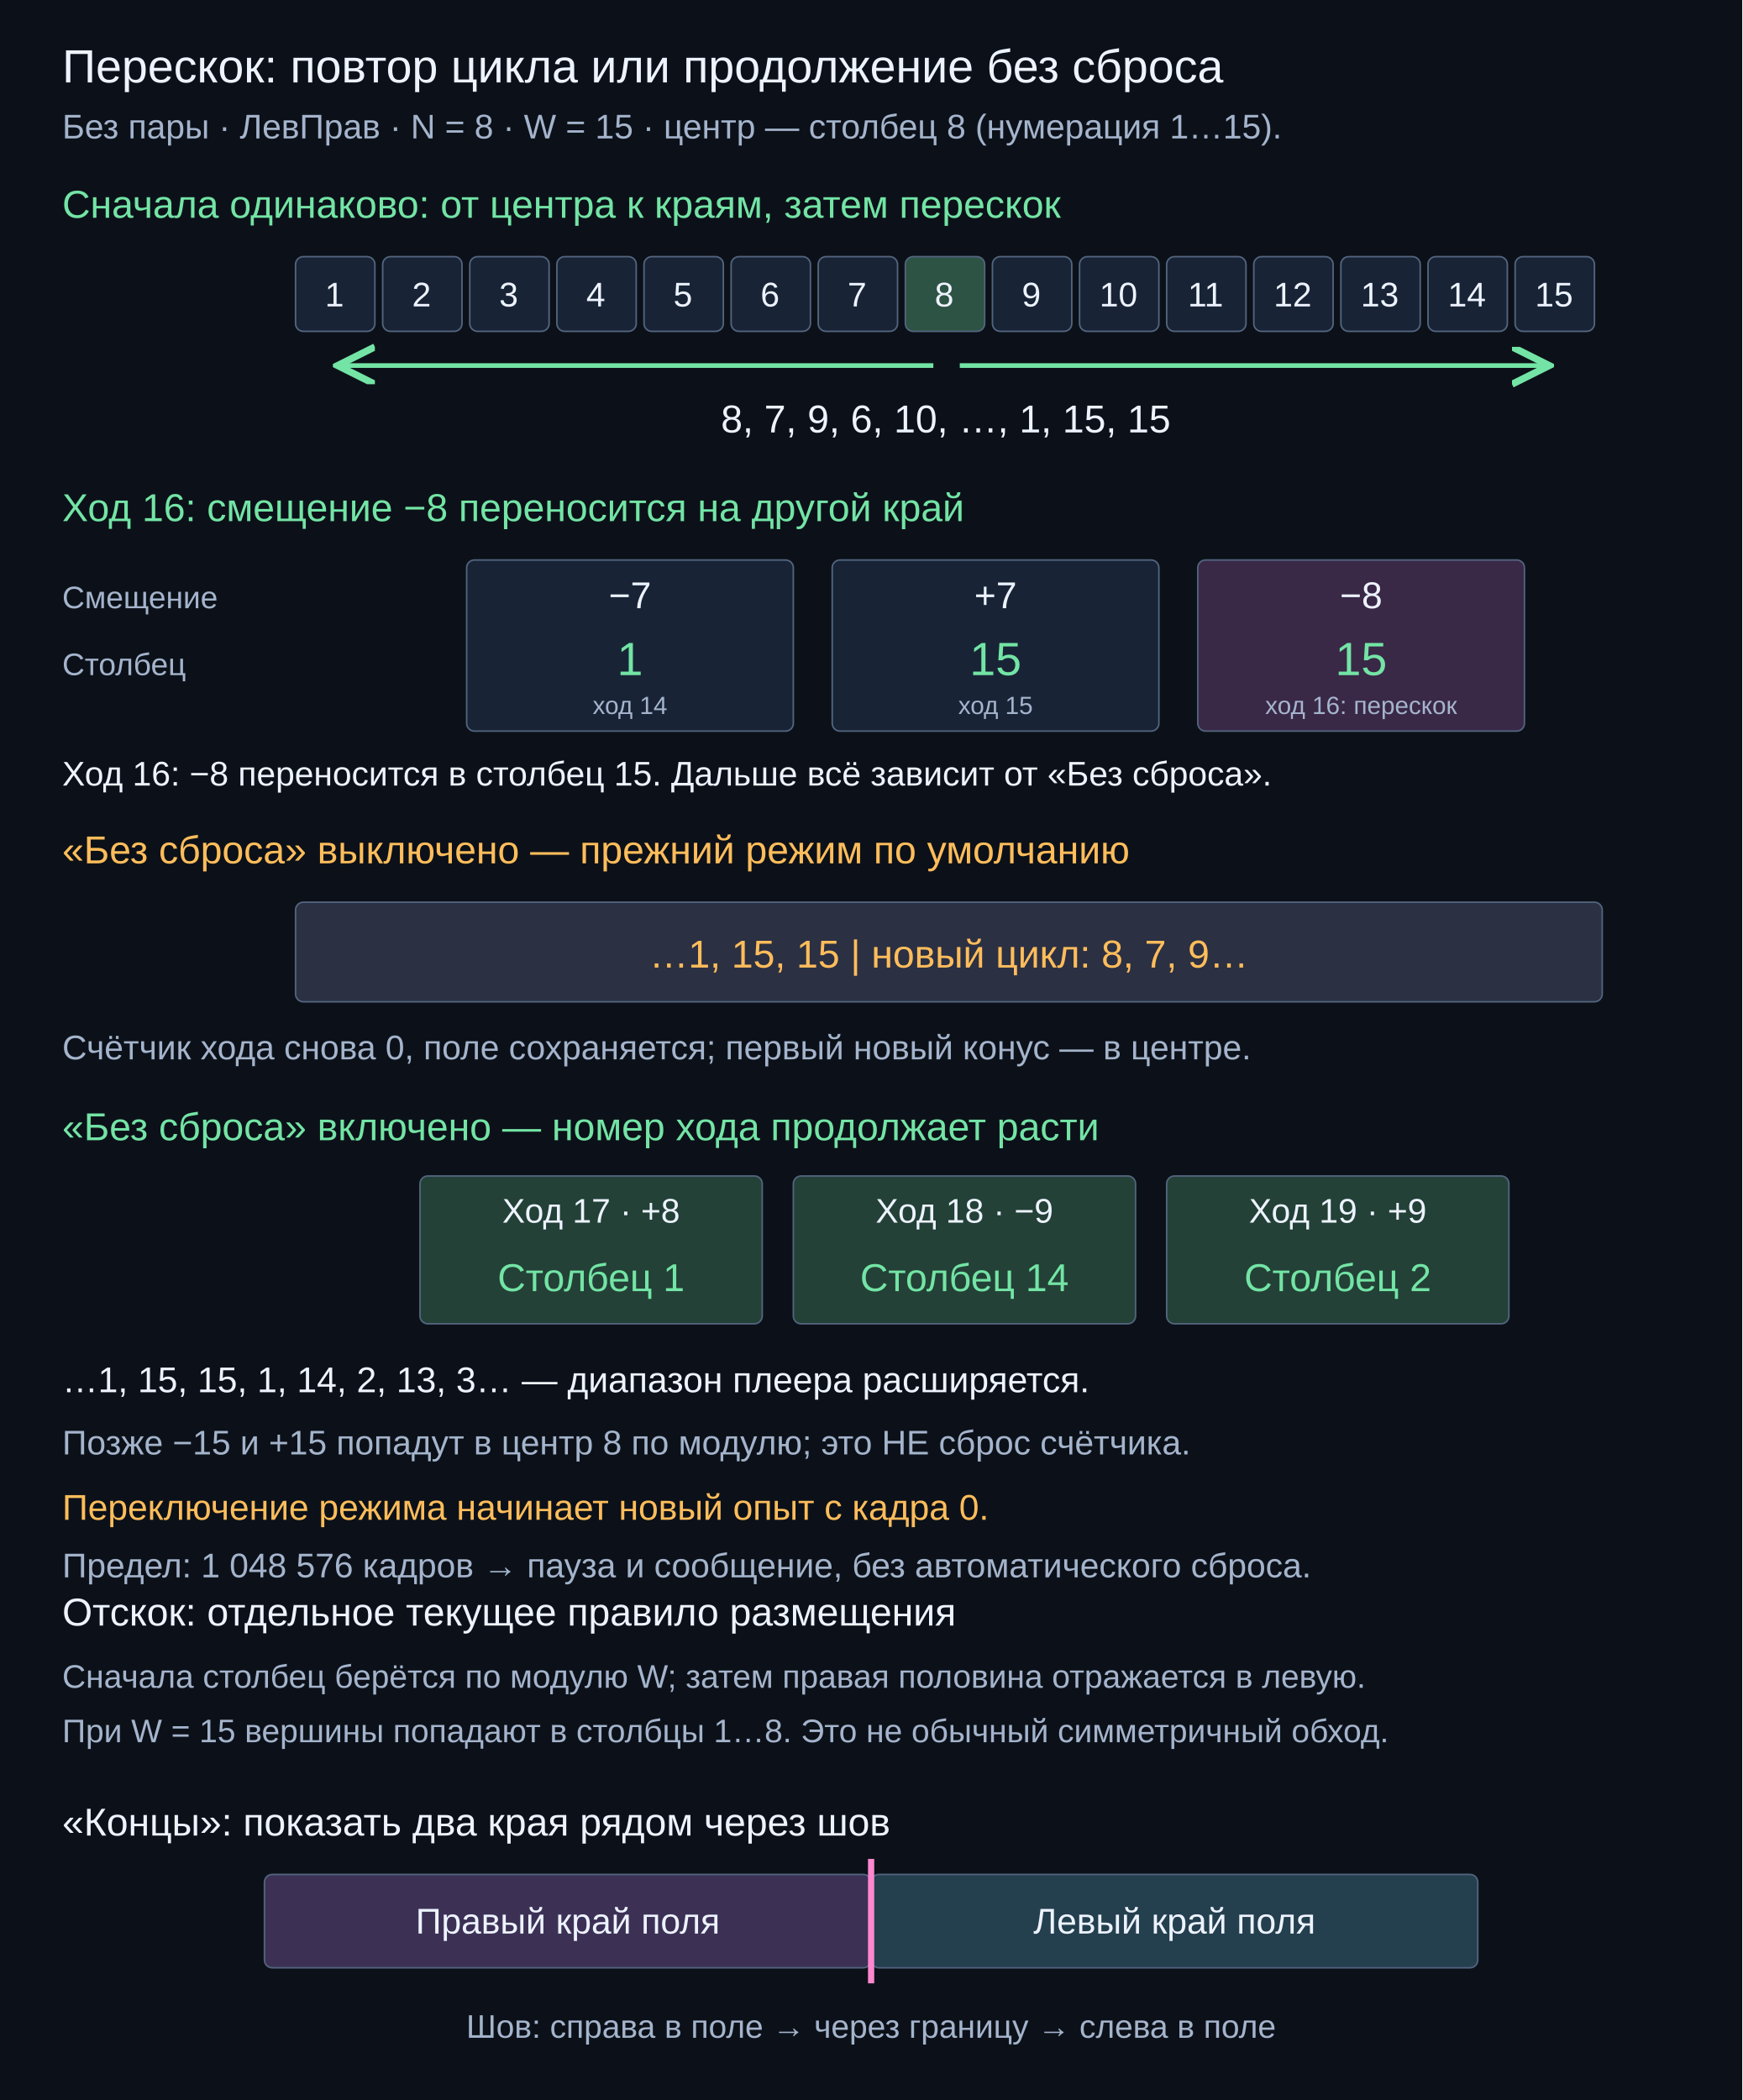
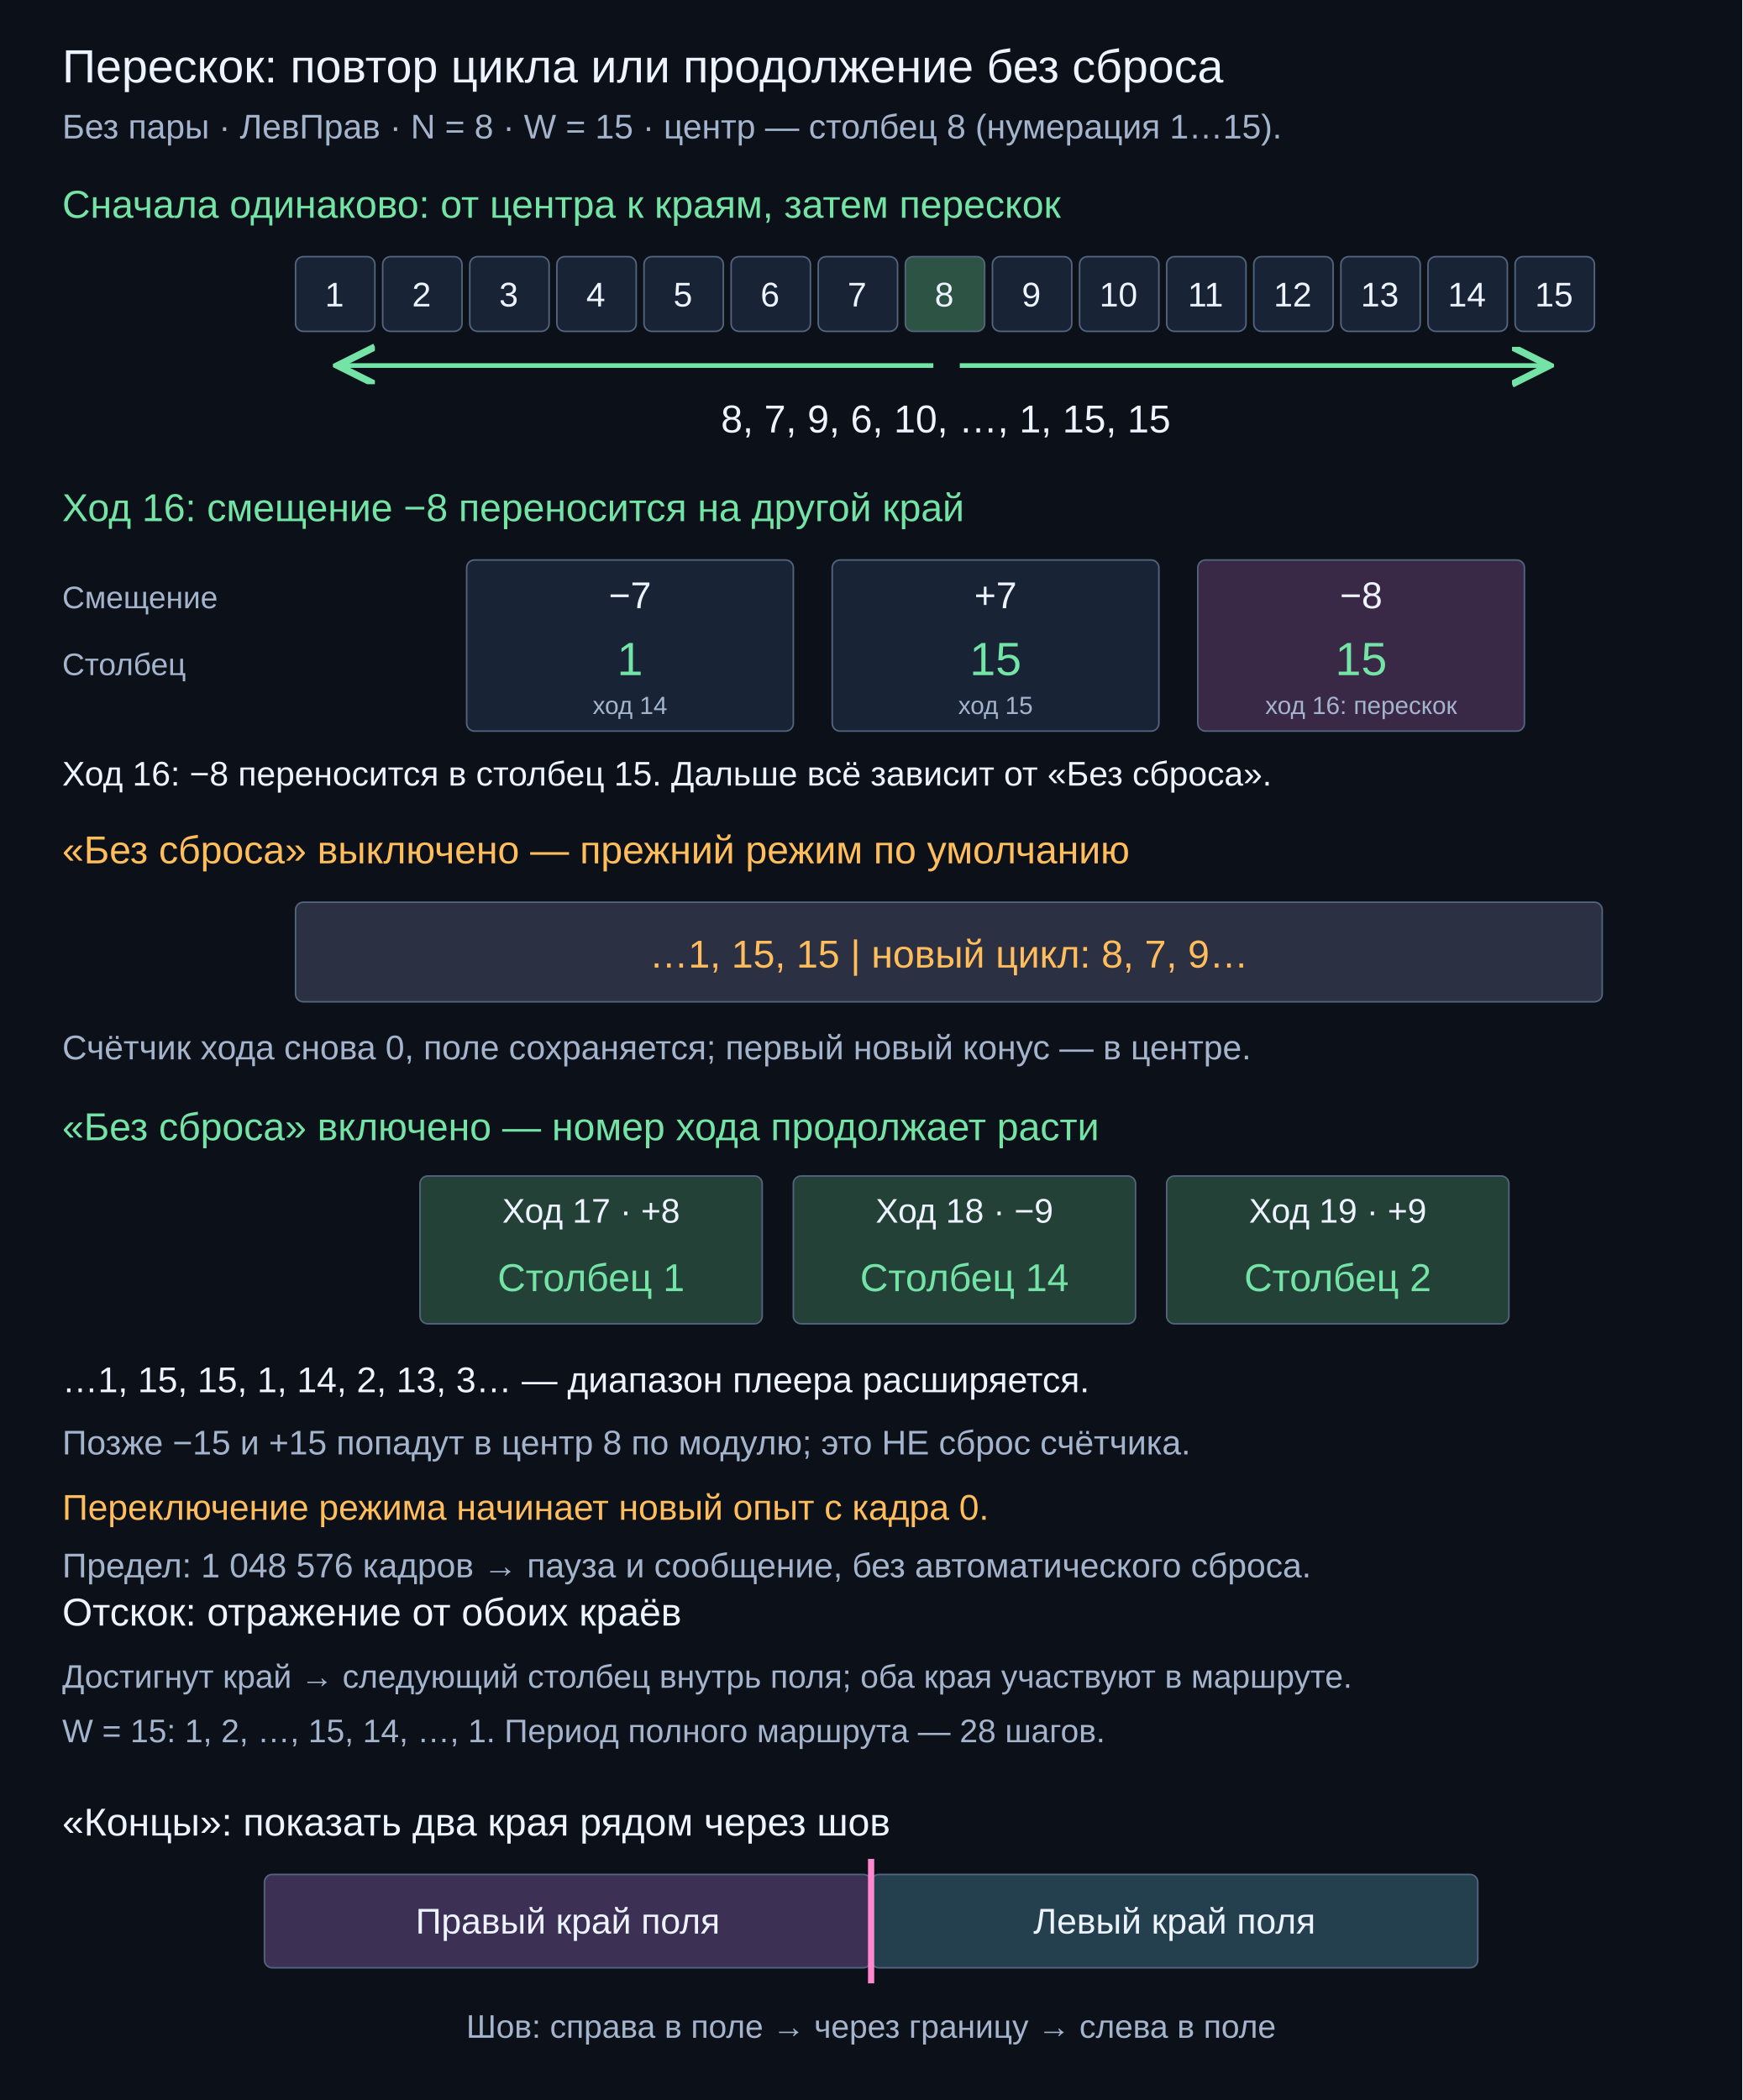
<svg xmlns="http://www.w3.org/2000/svg" width="1120" height="1350" viewBox="0 0 1120 1350" role="img" aria-label="Перескок при маятниковом порядке вершин">
  <defs>
    <marker id="a" markerWidth="9" markerHeight="9" refX="8" refY="4" orient="auto">
      <path d="M0 0L8 4L0 8" fill="none" stroke="#73e4a5" stroke-width="1.5" />
    </marker>
  </defs>
  <style>text{font-family:Arial,DejaVu Sans,sans-serif}</style>
  <rect width="1120" height="1350" fill="#0c1119" />
  <text x="40" y="53" font-size="30" fill="#edf3ff" text-anchor="start">Перескок: повтор цикла или продолжение без сброса</text>
  <text x="40" y="89" font-size="22" fill="#a4b4cc" text-anchor="start">Без пары · ЛевПрав · N = 8 · W = 15 · центр — столбец 8 (нумерация 1…15).</text>
  <text x="40" y="140" font-size="25" fill="#73e4a5" text-anchor="start">Сначала одинаково: от центра к краям, затем перескок</text>
  <rect x="190" y="165" width="51" height="48" rx="5" fill="#182436" stroke="#52647e" />
  <text x="215" y="197" font-size="22" fill="#edf3ff" text-anchor="middle">1</text>
  <rect x="246" y="165" width="51" height="48" rx="5" fill="#182436" stroke="#52647e" />
  <text x="271" y="197" font-size="22" fill="#edf3ff" text-anchor="middle">2</text>
  <rect x="302" y="165" width="51" height="48" rx="5" fill="#182436" stroke="#52647e" />
  <text x="327" y="197" font-size="22" fill="#edf3ff" text-anchor="middle">3</text>
  <rect x="358" y="165" width="51" height="48" rx="5" fill="#182436" stroke="#52647e" />
  <text x="383" y="197" font-size="22" fill="#edf3ff" text-anchor="middle">4</text>
  <rect x="414" y="165" width="51" height="48" rx="5" fill="#182436" stroke="#52647e" />
  <text x="439" y="197" font-size="22" fill="#edf3ff" text-anchor="middle">5</text>
  <rect x="470" y="165" width="51" height="48" rx="5" fill="#182436" stroke="#52647e" />
  <text x="495" y="197" font-size="22" fill="#edf3ff" text-anchor="middle">6</text>
  <rect x="526" y="165" width="51" height="48" rx="5" fill="#182436" stroke="#52647e" />
  <text x="551" y="197" font-size="22" fill="#edf3ff" text-anchor="middle">7</text>
  <rect x="582" y="165" width="51" height="48" rx="5" fill="#2d5344" stroke="#52647e" />
  <text x="607" y="197" font-size="22" fill="#edf3ff" text-anchor="middle">8</text>
  <rect x="638" y="165" width="51" height="48" rx="5" fill="#182436" stroke="#52647e" />
  <text x="663" y="197" font-size="22" fill="#edf3ff" text-anchor="middle">9</text>
  <rect x="694" y="165" width="51" height="48" rx="5" fill="#182436" stroke="#52647e" />
  <text x="719" y="197" font-size="22" fill="#edf3ff" text-anchor="middle">10</text>
  <rect x="750" y="165" width="51" height="48" rx="5" fill="#182436" stroke="#52647e" />
  <text x="775" y="197" font-size="22" fill="#edf3ff" text-anchor="middle">11</text>
  <rect x="806" y="165" width="51" height="48" rx="5" fill="#182436" stroke="#52647e" />
  <text x="831" y="197" font-size="22" fill="#edf3ff" text-anchor="middle">12</text>
  <rect x="862" y="165" width="51" height="48" rx="5" fill="#182436" stroke="#52647e" />
  <text x="887" y="197" font-size="22" fill="#edf3ff" text-anchor="middle">13</text>
  <rect x="918" y="165" width="51" height="48" rx="5" fill="#182436" stroke="#52647e" />
  <text x="943" y="197" font-size="22" fill="#edf3ff" text-anchor="middle">14</text>
  <rect x="974" y="165" width="51" height="48" rx="5" fill="#182436" stroke="#52647e" />
  <text x="999" y="197" font-size="22" fill="#edf3ff" text-anchor="middle">15</text>
  <path d="M600 235 L217 235" fill="none" stroke="#73e4a5" stroke-width="3" marker-end="url(#a)" />
  <path d="M617 235 L996 235" fill="none" stroke="#73e4a5" stroke-width="3" marker-end="url(#a)" />
  <text x="608" y="278" font-size="25" fill="#edf3ff" text-anchor="middle">8, 7, 9, 6, 10, …, 1, 15, 15</text>
  <text x="40" y="335" font-size="25" fill="#73e4a5" text-anchor="start">Ход 16: смещение −8 переносится на другой край</text>
  <rect x="300" y="360" width="210" height="110" rx="5" fill="#182436" stroke="#52647e" />
  <text x="405" y="391" font-size="24" fill="#edf3ff" text-anchor="middle">−7</text>
  <text x="405" y="434" font-size="30" fill="#73e4a5" text-anchor="middle">1</text>
  <text x="405" y="459" font-size="16" fill="#a4b4cc" text-anchor="middle">ход 14</text>
  <rect x="535" y="360" width="210" height="110" rx="5" fill="#182436" stroke="#52647e" />
  <text x="640" y="391" font-size="24" fill="#edf3ff" text-anchor="middle">+7</text>
  <text x="640" y="434" font-size="30" fill="#73e4a5" text-anchor="middle">15</text>
  <text x="640" y="459" font-size="16" fill="#a4b4cc" text-anchor="middle">ход 15</text>
  <rect x="770" y="360" width="210" height="110" rx="5" fill="#3a2847" stroke="#52647e" />
  <text x="875" y="391" font-size="24" fill="#edf3ff" text-anchor="middle">−8</text>
  <text x="875" y="434" font-size="30" fill="#73e4a5" text-anchor="middle">15</text>
  <text x="875" y="459" font-size="16" fill="#a4b4cc" text-anchor="middle">ход 16: перескок</text>
  <text x="40" y="391" font-size="20" fill="#a4b4cc" text-anchor="start">Смещение</text>
  <text x="40" y="434" font-size="20" fill="#a4b4cc" text-anchor="start">Столбец</text>
  <text x="40" y="505" font-size="22" fill="#edf3ff" text-anchor="start">Ход 16: −8 переносится в столбец 15. Дальше всё зависит от «Без сброса».</text>
  <text x="40" y="555" font-size="25" fill="#ffbd5b" text-anchor="start">«Без сброса» выключено — прежний режим по умолчанию</text>
  <rect x="190" y="580" width="840" height="64" rx="5" fill="#2b3043" stroke="#52647e" />
  <text x="610" y="622" font-size="25" fill="#ffbd5b" text-anchor="middle">…1, 15, 15 | новый цикл: 8, 7, 9…</text>
  <text x="40" y="681" font-size="22" fill="#a4b4cc" text-anchor="start">Счётчик хода снова 0, поле сохраняется; первый новый конус — в центре.</text>
  <text x="40" y="733" font-size="25" fill="#73e4a5" text-anchor="start">«Без сброса» включено — номер хода продолжает расти</text>
  <rect x="270" y="756" width="220" height="95" rx="5" fill="#234137" stroke="#52647e" />
  <text x="380" y="786" font-size="22" fill="#edf3ff" text-anchor="middle">Ход 17 · +8</text>
  <text x="380" y="830" font-size="25" fill="#73e4a5" text-anchor="middle">Столбец 1</text>
  <rect x="510" y="756" width="220" height="95" rx="5" fill="#234137" stroke="#52647e" />
  <text x="620" y="786" font-size="22" fill="#edf3ff" text-anchor="middle">Ход 18 · −9</text>
  <text x="620" y="830" font-size="25" fill="#73e4a5" text-anchor="middle">Столбец 14</text>
  <rect x="750" y="756" width="220" height="95" rx="5" fill="#234137" stroke="#52647e" />
  <text x="860" y="786" font-size="22" fill="#edf3ff" text-anchor="middle">Ход 19 · +9</text>
  <text x="860" y="830" font-size="25" fill="#73e4a5" text-anchor="middle">Столбец 2</text>
  <text x="40" y="895" font-size="23" fill="#edf3ff" text-anchor="start">…1, 15, 15, 1, 14, 2, 13, 3… — диапазон плеера расширяется.</text>
  <text x="40" y="935" font-size="22" fill="#a4b4cc" text-anchor="start">Позже −15 и +15 попадут в центр 8 по модулю; это НЕ сброс счётчика.</text>
  <text x="40" y="977" font-size="23" fill="#ffbd5b" text-anchor="start">Переключение режима начинает новый опыт с кадра 0.</text>
  <text x="40" y="1014" font-size="22" fill="#a4b4cc" text-anchor="start">Предел: 1 048 576 кадров → пауза и сообщение, без автоматического сброса.</text>
  <g transform="translate(0 280)">
-     <text x="40" y="765" font-size="25" fill="#edf3ff" text-anchor="start">Отскок: отдельное текущее правило размещения</text>
-     <text x="40" y="805" font-size="21" fill="#a4b4cc" text-anchor="start">Сначала столбец берётся по модулю W; затем правая половина отражается в левую.</text>
-     <text x="40" y="840" font-size="21" fill="#a4b4cc" text-anchor="start">При W = 15 вершины попадают в столбцы 1…8. Это не обычный симметричный обход.</text>
+     <text x="40" y="765" font-size="25" fill="#edf3ff" text-anchor="start">Отскок: отражение от обоих краёв</text>
+     <text x="40" y="805" font-size="21" fill="#a4b4cc" text-anchor="start">Достигнут край → следующий столбец внутрь поля; оба края участвуют в маршруте.</text>
+     <text x="40" y="840" font-size="21" fill="#a4b4cc" text-anchor="start">W = 15: 1, 2, …, 15, 14, …, 1. Период полного маршрута — 28 шагов.</text>
    <text x="40" y="900" font-size="25" fill="#edf3ff" text-anchor="start">«Концы»: показать два края рядом через шов</text>
    <rect x="170" y="925" width="390" height="60" rx="5" fill="#3c3155" stroke="#52647e" />
    <rect x="560" y="925" width="390" height="60" rx="5" fill="#243f4e" stroke="#52647e" />
    <text x="365" y="963" font-size="23" fill="#edf3ff" text-anchor="middle">Правый край поля</text>
    <text x="755" y="963" font-size="23" fill="#edf3ff" text-anchor="middle">Левый край поля</text>
    <path d="M560 915V995" stroke="#ff87cf" stroke-width="4" />
    <text x="560" y="1030" font-size="21" fill="#a4b4cc" text-anchor="middle">Шов: справа в поле → через границу → слева в поле</text>
  </g>
</svg>
